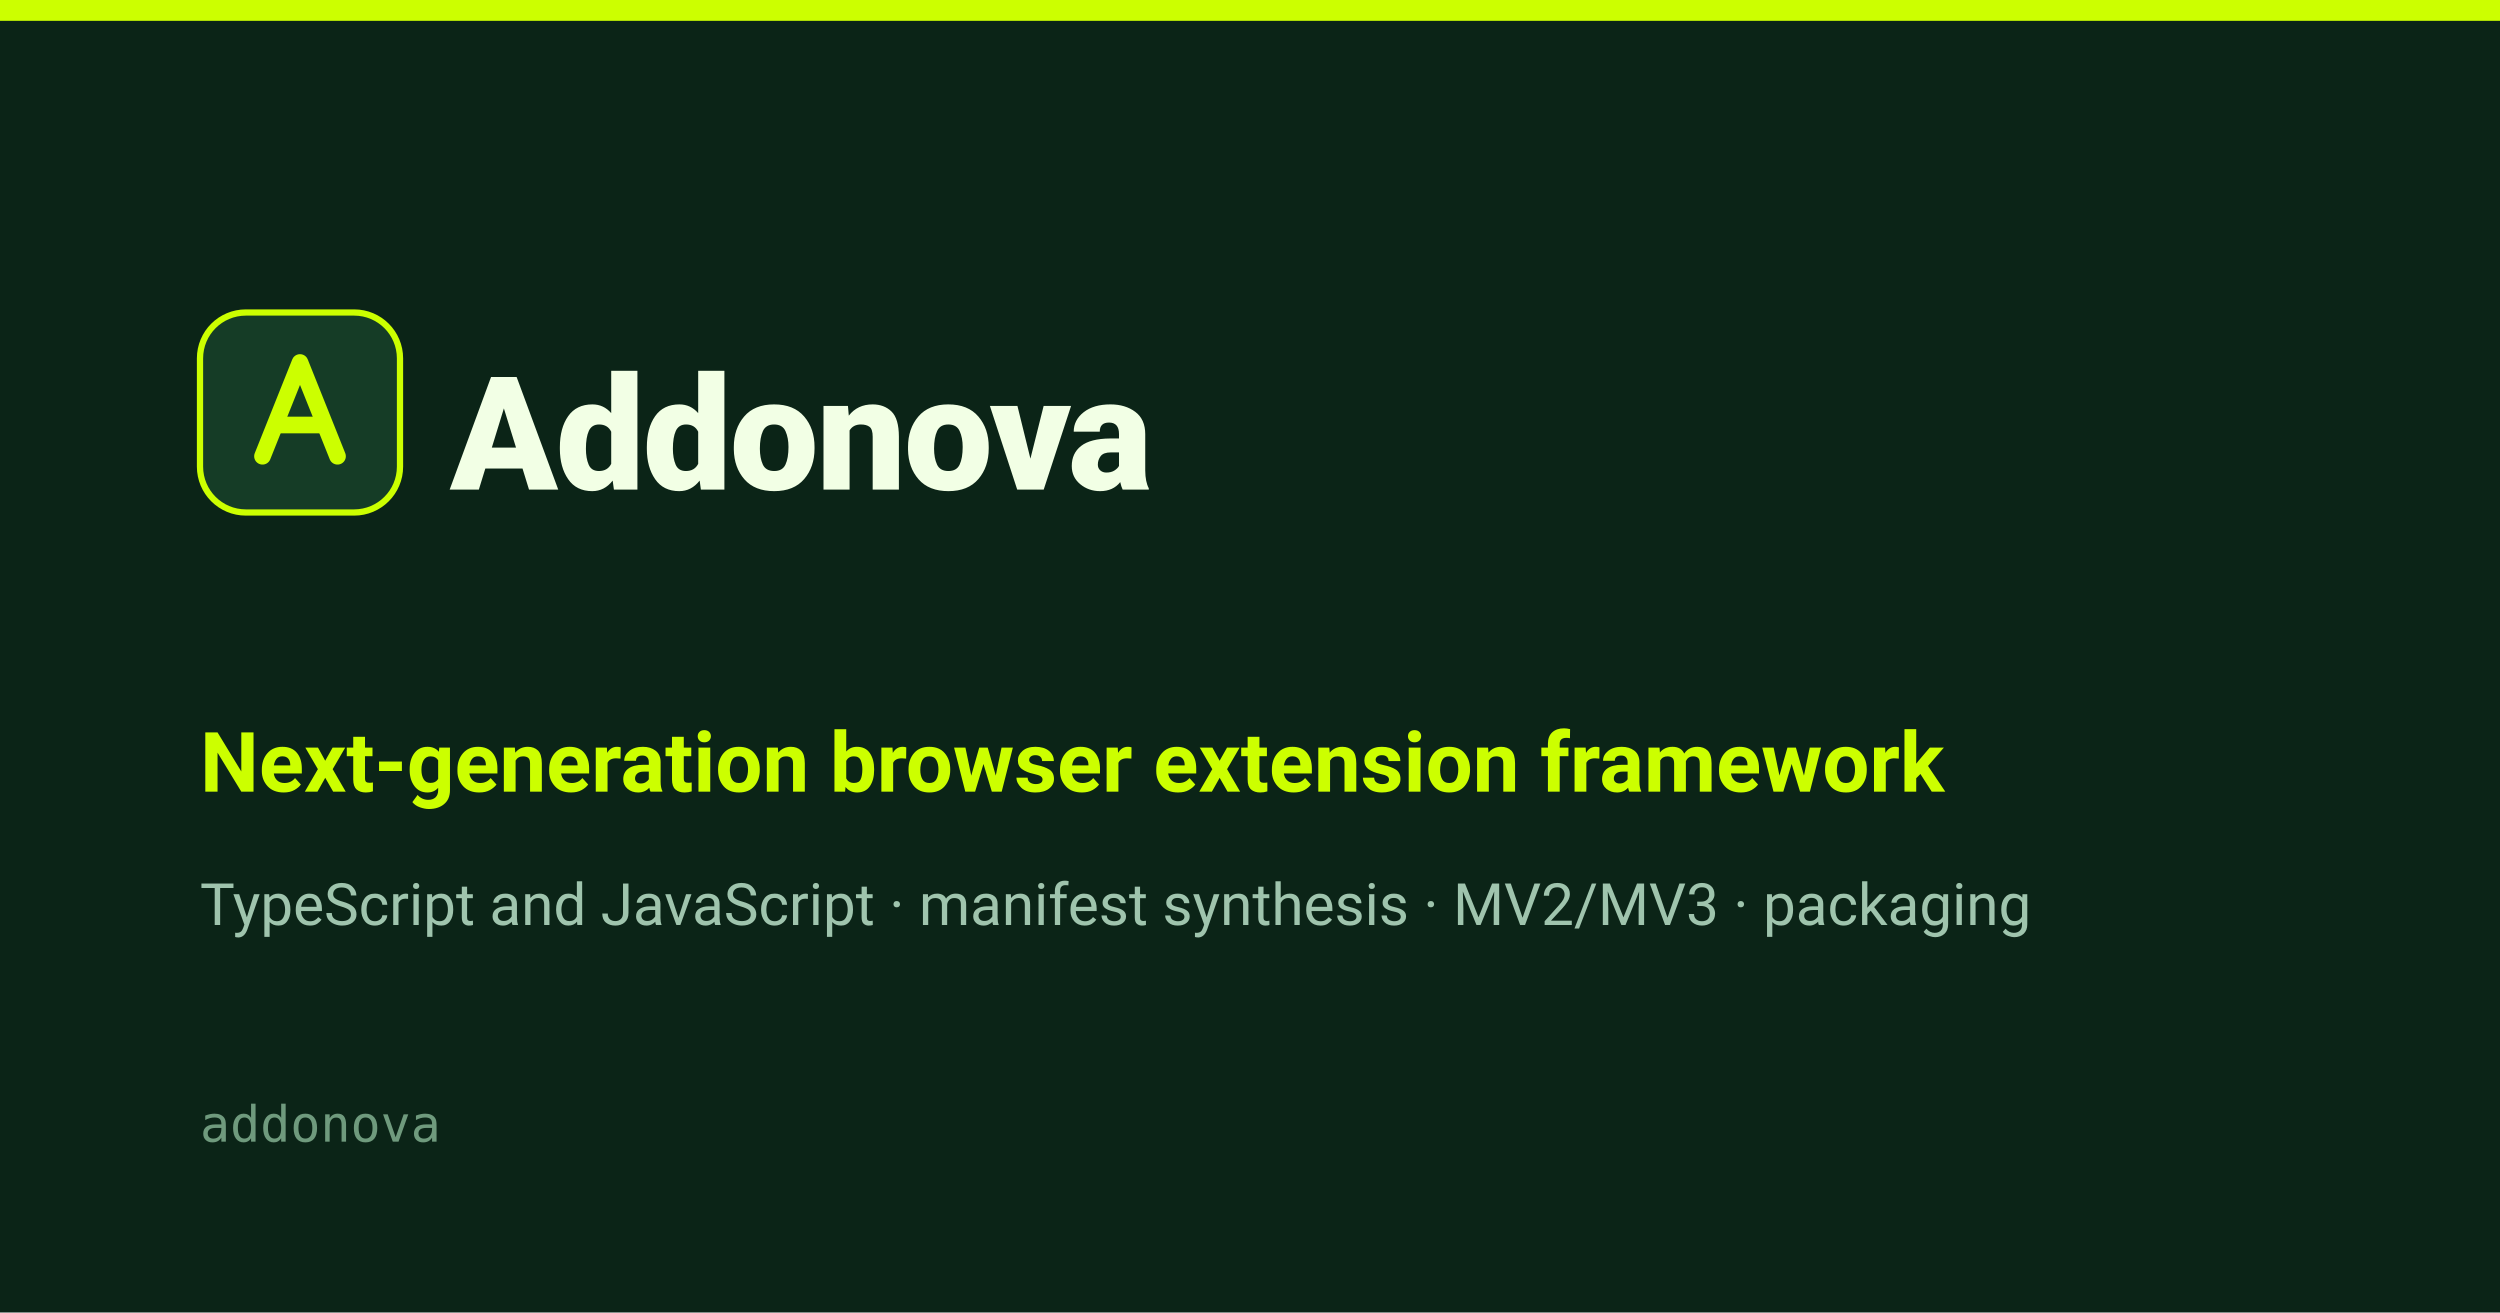
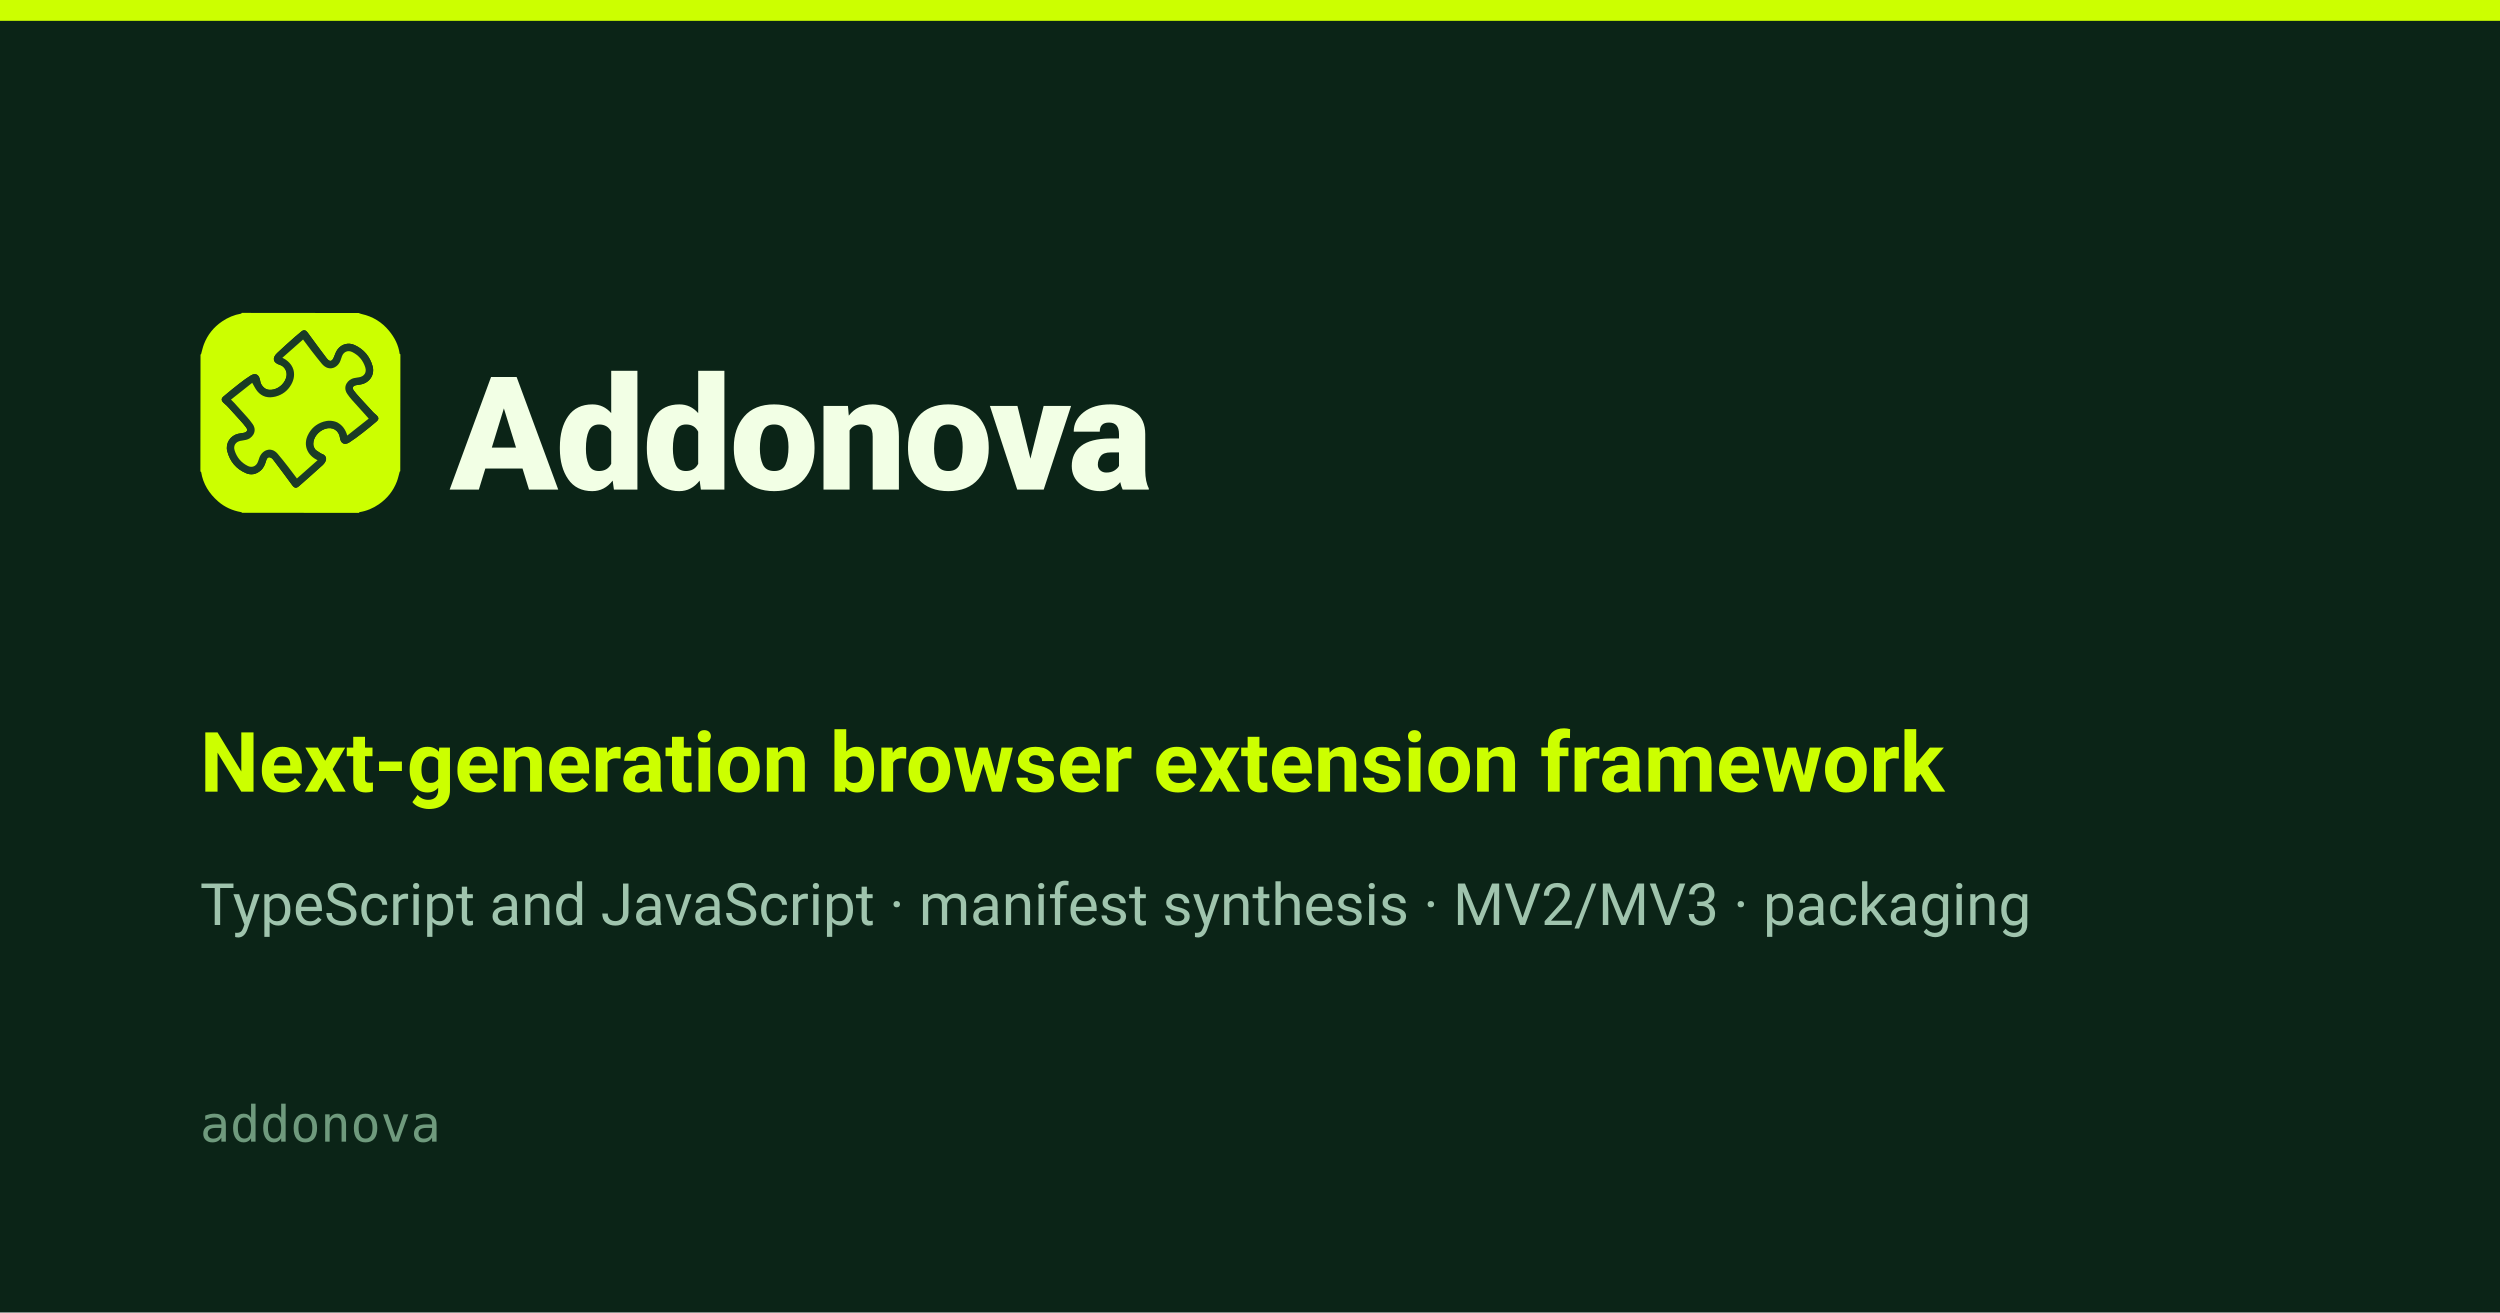
<svg xmlns="http://www.w3.org/2000/svg" viewBox="0 0 1200 630" width="1200" height="630" role="img" aria-label="Addonova — next-generation browser extension framework">
  <rect width="1200" height="630" fill="#0b2417" />
  <rect x="0" y="0" width="1200" height="10" fill="#ccff00" />
-   <g transform="translate(96 150)">
-     <rect width="96" height="96" rx="22" fill="#153c26" stroke="#ccff00" stroke-width="3" />
-     <path d="M30 69 48 24l18 45" fill="none" stroke="#ccff00" stroke-width="8" stroke-linecap="round" stroke-linejoin="round" />
-     <path d="M38.5 54h19" fill="none" stroke="#ccff00" stroke-width="8" stroke-linecap="round" />
+   <g transform="translate(96 150) scale(0.1875)">
+     <path fill="#CCFF00" opacity="1" stroke="none" d=" M513,107   C513,206.688 513,306.375 512.68,406.192   C511.932,406.815 511.275,407.243 511.111,407.813   C508.717,416.162 507.026,424.775 503.925,432.847   C494.66,456.968 479.032,476.346 457.798,490.976   C442.858,501.27 426.383,508.191 408.343,511.1   C407.807,511.186 407.444,512.343 407,513   C307.312,513 207.625,513 107.815,512.69   C106.875,511.923 106.104,511.199 105.233,511.048   C83.212,507.224 63.273,498.309 46.554,483.754   C23.602,463.771 7.845,439.079 2.899,408.38   C2.811,407.832 1.657,407.456 1,407   C1,307.312 1,207.625 1.323,107.808   C2.071,107.184 2.725,106.754 2.889,106.183   C5.282,97.852 6.974,89.259 10.07,81.203   C19.4,56.93 35.064,37.452 56.585,22.838   C71.34,12.819 87.45,5.933 105.13,2.923   C105.842,2.802 106.381,1.664 107,1   C206.688,1 306.375,1 406.193,1.314   C408.892,2.419 411.42,3.394 414.036,3.971   C442.318,10.218 465.862,24.777 484.004,46.906   C497.913,63.871 508.112,83.256 511.104,105.624   C511.175,106.158 512.343,106.545 513,107  M296.359,352.073   C292.629,347.448 289.957,342.534 290.015,336.248   C290.164,320.14 302.541,304.231 319.688,298.101   C338.853,291.248 355.785,301.763 358.316,320.975   C360.236,335.553 370.19,340.358 382.597,332.389   C394.17,324.955 405.19,316.608 416.086,308.187   C428.182,298.84 440.013,289.134 451.663,279.236   C458.314,273.585 458.098,268.937 451.813,262.984   C449.036,260.354 445.932,258.043 443.337,255.252   C431.674,242.703 420.072,230.095 408.591,217.379   C403.364,211.589 398.075,205.783 393.531,199.469   C388.88,193.007 391.431,187.688 399.291,186.162   C403.372,185.369 407.518,184.917 411.608,184.166   C434.119,180.028 447.932,159.461 441.849,137.473   C434.974,112.628 419.514,94.239 396.012,83.366   C380.25,76.074 362.525,80.474 352.222,94.368   C347.979,100.09 345.528,107.256 342.852,114   C338.119,125.929 331.975,127.257 324.162,116.956   C307.608,95.13 291.409,73.032 275.23,50.923   C270.91,45.02 265.722,43.707 259.989,48.22   C254.378,52.636 248.885,57.222 243.565,61.984   C228.072,75.852 212.381,89.52 197.36,103.885   C183.543,117.099 187.483,129.079 204.4,134.129   C216.383,137.706 223.531,150.719 221.407,162.848   C218.585,178.966 204.6,193.339 188.197,196.981   C174.203,200.088 164.376,196.279 157.21,184.196   C155.171,180.759 154.368,176.46 153.562,172.443   C150.746,158.411 141.763,153.884 129.604,161.447   C119.618,167.657 110.09,174.682 100.799,181.912   C87.032,192.627 73.518,203.68 60.173,214.916   C53.931,220.171 54.173,225.336 60.088,231.018   C63.808,234.59 67.92,237.78 71.422,241.547   C81.84,252.754 92.115,264.096 102.301,275.516   C107.827,281.71 113.418,287.904 118.317,294.584   C122.982,300.945 120.406,306.359 112.587,307.873   C107.526,308.854 102.366,309.369 97.351,310.528   C77.582,315.098 64.726,334.936 69.652,354.652   C76.306,381.283 92.54,400.595 117.792,411.376   C131.27,417.131 144.23,414.162 155.404,404.483   C163.04,397.869 166.456,388.9 169.263,379.567   C170.543,375.311 172.55,370.515 177.375,370.623   C180.577,370.694 184.641,373.344 186.719,376.063   C203.259,397.699 219.563,419.521 235.611,441.525   C241.397,449.459 246.036,450.986 253.574,444.431   C274.148,426.54 294.415,408.296 314.676,390.05   C317.091,387.875 319.028,384.996 320.639,382.135   C325.007,374.375 322.647,367.027 314.699,362.931   C313.084,362.099 311.203,361.748 309.661,360.817   C305.314,358.194 301.079,355.384 296.359,352.073  z" />
+     <path fill="#1A3B26" opacity="1" stroke="none" d=" M296.579,352.36   C301.079,355.384 305.314,358.194 309.661,360.817   C311.203,361.748 313.084,362.099 314.699,362.931   C322.647,367.027 325.007,374.375 320.639,382.135   C319.028,384.996 317.091,387.875 314.676,390.05   C294.415,408.296 274.148,426.54 253.574,444.431   C246.036,450.986 241.397,449.459 235.611,441.525   C219.563,419.521 203.259,397.699 186.719,376.063   C184.641,373.344 180.577,370.694 177.375,370.623   C172.55,370.515 170.543,375.311 169.263,379.567   C166.456,388.9 163.04,397.869 155.404,404.483   C144.23,414.162 131.27,417.131 117.792,411.376   C92.54,400.595 76.306,381.283 69.652,354.652   C64.726,334.936 77.582,315.098 97.351,310.528   C102.366,309.369 107.526,308.854 112.587,307.873   C120.406,306.359 122.982,300.945 118.317,294.584   C113.418,287.904 107.827,281.71 102.301,275.516   C92.115,264.096 81.84,252.754 71.422,241.547   C67.92,237.78 63.808,234.59 60.088,231.018   C54.173,225.336 53.931,220.171 60.173,214.916   C73.518,203.68 87.032,192.627 100.799,181.912   C110.09,174.682 119.618,167.657 129.604,161.447   C141.763,153.884 150.746,158.411 153.562,172.443   C154.368,176.46 155.171,180.759 157.21,184.196   C164.376,196.279 174.203,200.088 188.197,196.981   C204.6,193.339 218.585,178.966 221.407,162.848   C223.531,150.719 216.383,137.706 204.4,134.129   C187.483,129.079 183.543,117.099 197.36,103.885   C212.381,89.52 228.072,75.852 243.565,61.984   C248.885,57.222 254.378,52.636 259.989,48.22   C265.722,43.707 270.91,45.02 275.23,50.923   C291.409,73.032 307.608,95.13 324.162,116.956   C331.975,127.257 338.119,125.929 342.852,114   C345.528,107.256 347.979,100.09 352.222,94.368   C362.525,80.474 380.25,76.074 396.012,83.366   C419.514,94.239 434.974,112.628 441.849,137.473   C447.932,159.461 434.119,180.028 411.608,184.166   C407.518,184.917 403.372,185.369 399.291,186.162   C391.431,187.688 388.88,193.007 393.531,199.469   C398.075,205.783 403.364,211.589 408.591,217.379   C420.072,230.095 431.674,242.703 443.337,255.252   C445.932,258.043 449.036,260.354 451.813,262.984   C458.098,268.937 458.314,273.585 451.663,279.236   C440.013,289.134 428.182,298.84 416.086,308.187   C405.19,316.608 394.17,324.955 382.597,332.389   C370.19,340.358 360.236,335.553 358.316,320.975   C355.785,301.763 338.853,291.248 319.688,298.101   C302.541,304.231 290.164,320.14 290.015,336.248   C289.957,342.534 292.629,347.448 296.579,352.36  M351.137,281.248   C364.511,288.309 372.537,299.594 376.927,315.1   C395.826,300.172 414.14,285.706 431.965,271.627   C429.248,268.542 426.983,265.921 424.665,263.348   C412.643,250.002 400.514,236.752 388.627,223.286   C384.355,218.446 380.303,213.332 376.761,207.941   C364.267,188.925 379.107,171.149 394.357,167.948   C398.583,167.061 402.886,166.544 407.153,165.855   C420.375,163.718 427.201,153.566 423.241,140.753   C417.73,122.923 406.452,109.523 389.719,101.186   C378.755,95.724 367.673,100.521 363.361,111.961   C362.016,115.532 360.829,119.165 359.622,122.786   C353.823,140.186 330.566,153.679 311.613,130.822   C302.492,119.823 293.693,108.551 284.938,97.257   C277.861,88.129 271.067,78.782 263.811,69.082   C246.185,84.658 228.695,100.114 210.787,115.939   C239.745,129.811 248.597,157.422 233.583,184.218   C224.704,200.065 211.249,210.442 193.748,215.044   C175.385,219.874 158.86,216.388 146.5,201.149   C141.532,195.024 138.21,187.564 133.683,179.943   C116.001,193.927 97.704,208.397 79.21,223.024   C82.294,226.043 84.903,228.36 87.239,230.926   C97.989,242.731 108.778,254.504 119.316,266.498   C124.894,272.847 130.538,279.258 135.193,286.277   C147.779,305.255 132.504,323.106 117.385,326.113   C112.656,327.054 107.836,327.56 103.135,328.613   C90.94,331.345 84.829,341.065 88.541,352.983   C94.188,371.112 105.58,384.763 122.784,393.093   C132.614,397.852 142.905,394.025 147.518,384.163   C149.338,380.274 150.53,376.086 151.931,372.008   C158.581,352.661 181.599,341.984 198.581,361.587   C208.147,372.629 217.09,384.221 226.096,395.736   C233.507,405.212 240.596,414.939 248.107,424.926   C265.708,409.384 283.199,393.939 301.12,378.114   C274.169,365.437 264.229,339.415 275.832,314.683   C284.039,297.188 297.378,285.479 315.793,279.66   C327.456,275.975 339.046,276.278 351.137,281.248  z" />
+     <path fill="#CBFE00" opacity="1" stroke="none" d=" M350.787,281.094   C339.046,276.278 327.456,275.975 315.793,279.66   C297.378,285.479 284.039,297.188 275.832,314.683   C264.229,339.415 274.169,365.437 301.12,378.114   C283.199,393.939 265.708,409.384 248.107,424.926   C240.596,414.939 233.507,405.212 226.096,395.736   C217.09,384.221 208.147,372.629 198.581,361.587   C181.599,341.984 158.581,352.661 151.931,372.008   C150.53,376.086 149.338,380.274 147.518,384.163   C142.905,394.025 132.614,397.852 122.784,393.093   C105.58,384.763 94.188,371.112 88.541,352.983   C84.829,341.065 90.94,331.345 103.135,328.613   C107.836,327.56 112.656,327.054 117.385,326.113   C132.504,323.106 147.779,305.255 135.193,286.277   C130.538,279.258 124.894,272.847 119.316,266.498   C108.778,254.504 97.989,242.731 87.239,230.926   C84.903,228.36 82.294,226.043 79.21,223.024   C97.704,208.397 116.001,193.927 133.683,179.943   C138.21,187.564 141.532,195.024 146.5,201.149   C158.86,216.388 175.385,219.874 193.748,215.044   C211.249,210.442 224.704,200.065 233.583,184.218   C248.597,157.422 239.745,129.811 210.787,115.939   C228.695,100.114 246.185,84.658 263.811,69.082   C271.067,78.782 277.861,88.129 284.938,97.257   C293.693,108.551 302.492,119.823 311.613,130.822   C330.566,153.679 353.823,140.186 359.622,122.786   C360.829,119.165 362.016,115.532 363.361,111.961   C367.673,100.521 378.755,95.724 389.719,101.186   C406.452,109.523 417.73,122.923 423.241,140.753   C427.201,153.566 420.375,163.718 407.153,165.855   C402.886,166.544 398.583,167.061 394.357,167.948   C379.107,171.149 364.267,188.925 376.761,207.941   C380.303,213.332 384.355,218.446 388.627,223.286   C400.514,236.752 412.643,250.002 424.665,263.348   C426.983,265.921 429.248,268.542 431.965,271.627   C414.14,285.706 395.826,300.172 376.927,315.1   C372.537,299.594 364.511,288.309 350.787,281.094  z" />
  </g>
  <text x="216" y="235" fill="#f2ffe5" font-family="ui-sans-serif, system-ui, 'Segoe UI', Roboto, Helvetica, Arial, sans-serif" font-size="76" font-weight="800" letter-spacing="-1">Addonova</text>
  <text x="96" y="380" fill="#ccff00" font-family="ui-sans-serif, system-ui, 'Segoe UI', Roboto, Helvetica, Arial, sans-serif" font-size="40" font-weight="700">Next-generation browser extension framework</text>
  <text x="96" y="444" fill="#9fc4ad" font-family="ui-sans-serif, system-ui, 'Segoe UI', Roboto, Helvetica, Arial, sans-serif" font-size="28">TypeScript and JavaScript · manifest synthesis · MV2/MV3 · packaging</text>
  <text x="96" y="548" fill="#6f9a7d" font-family="ui-monospace, SFMono-Regular, Menlo, Consolas, monospace" font-size="24">addonova</text>
</svg>
